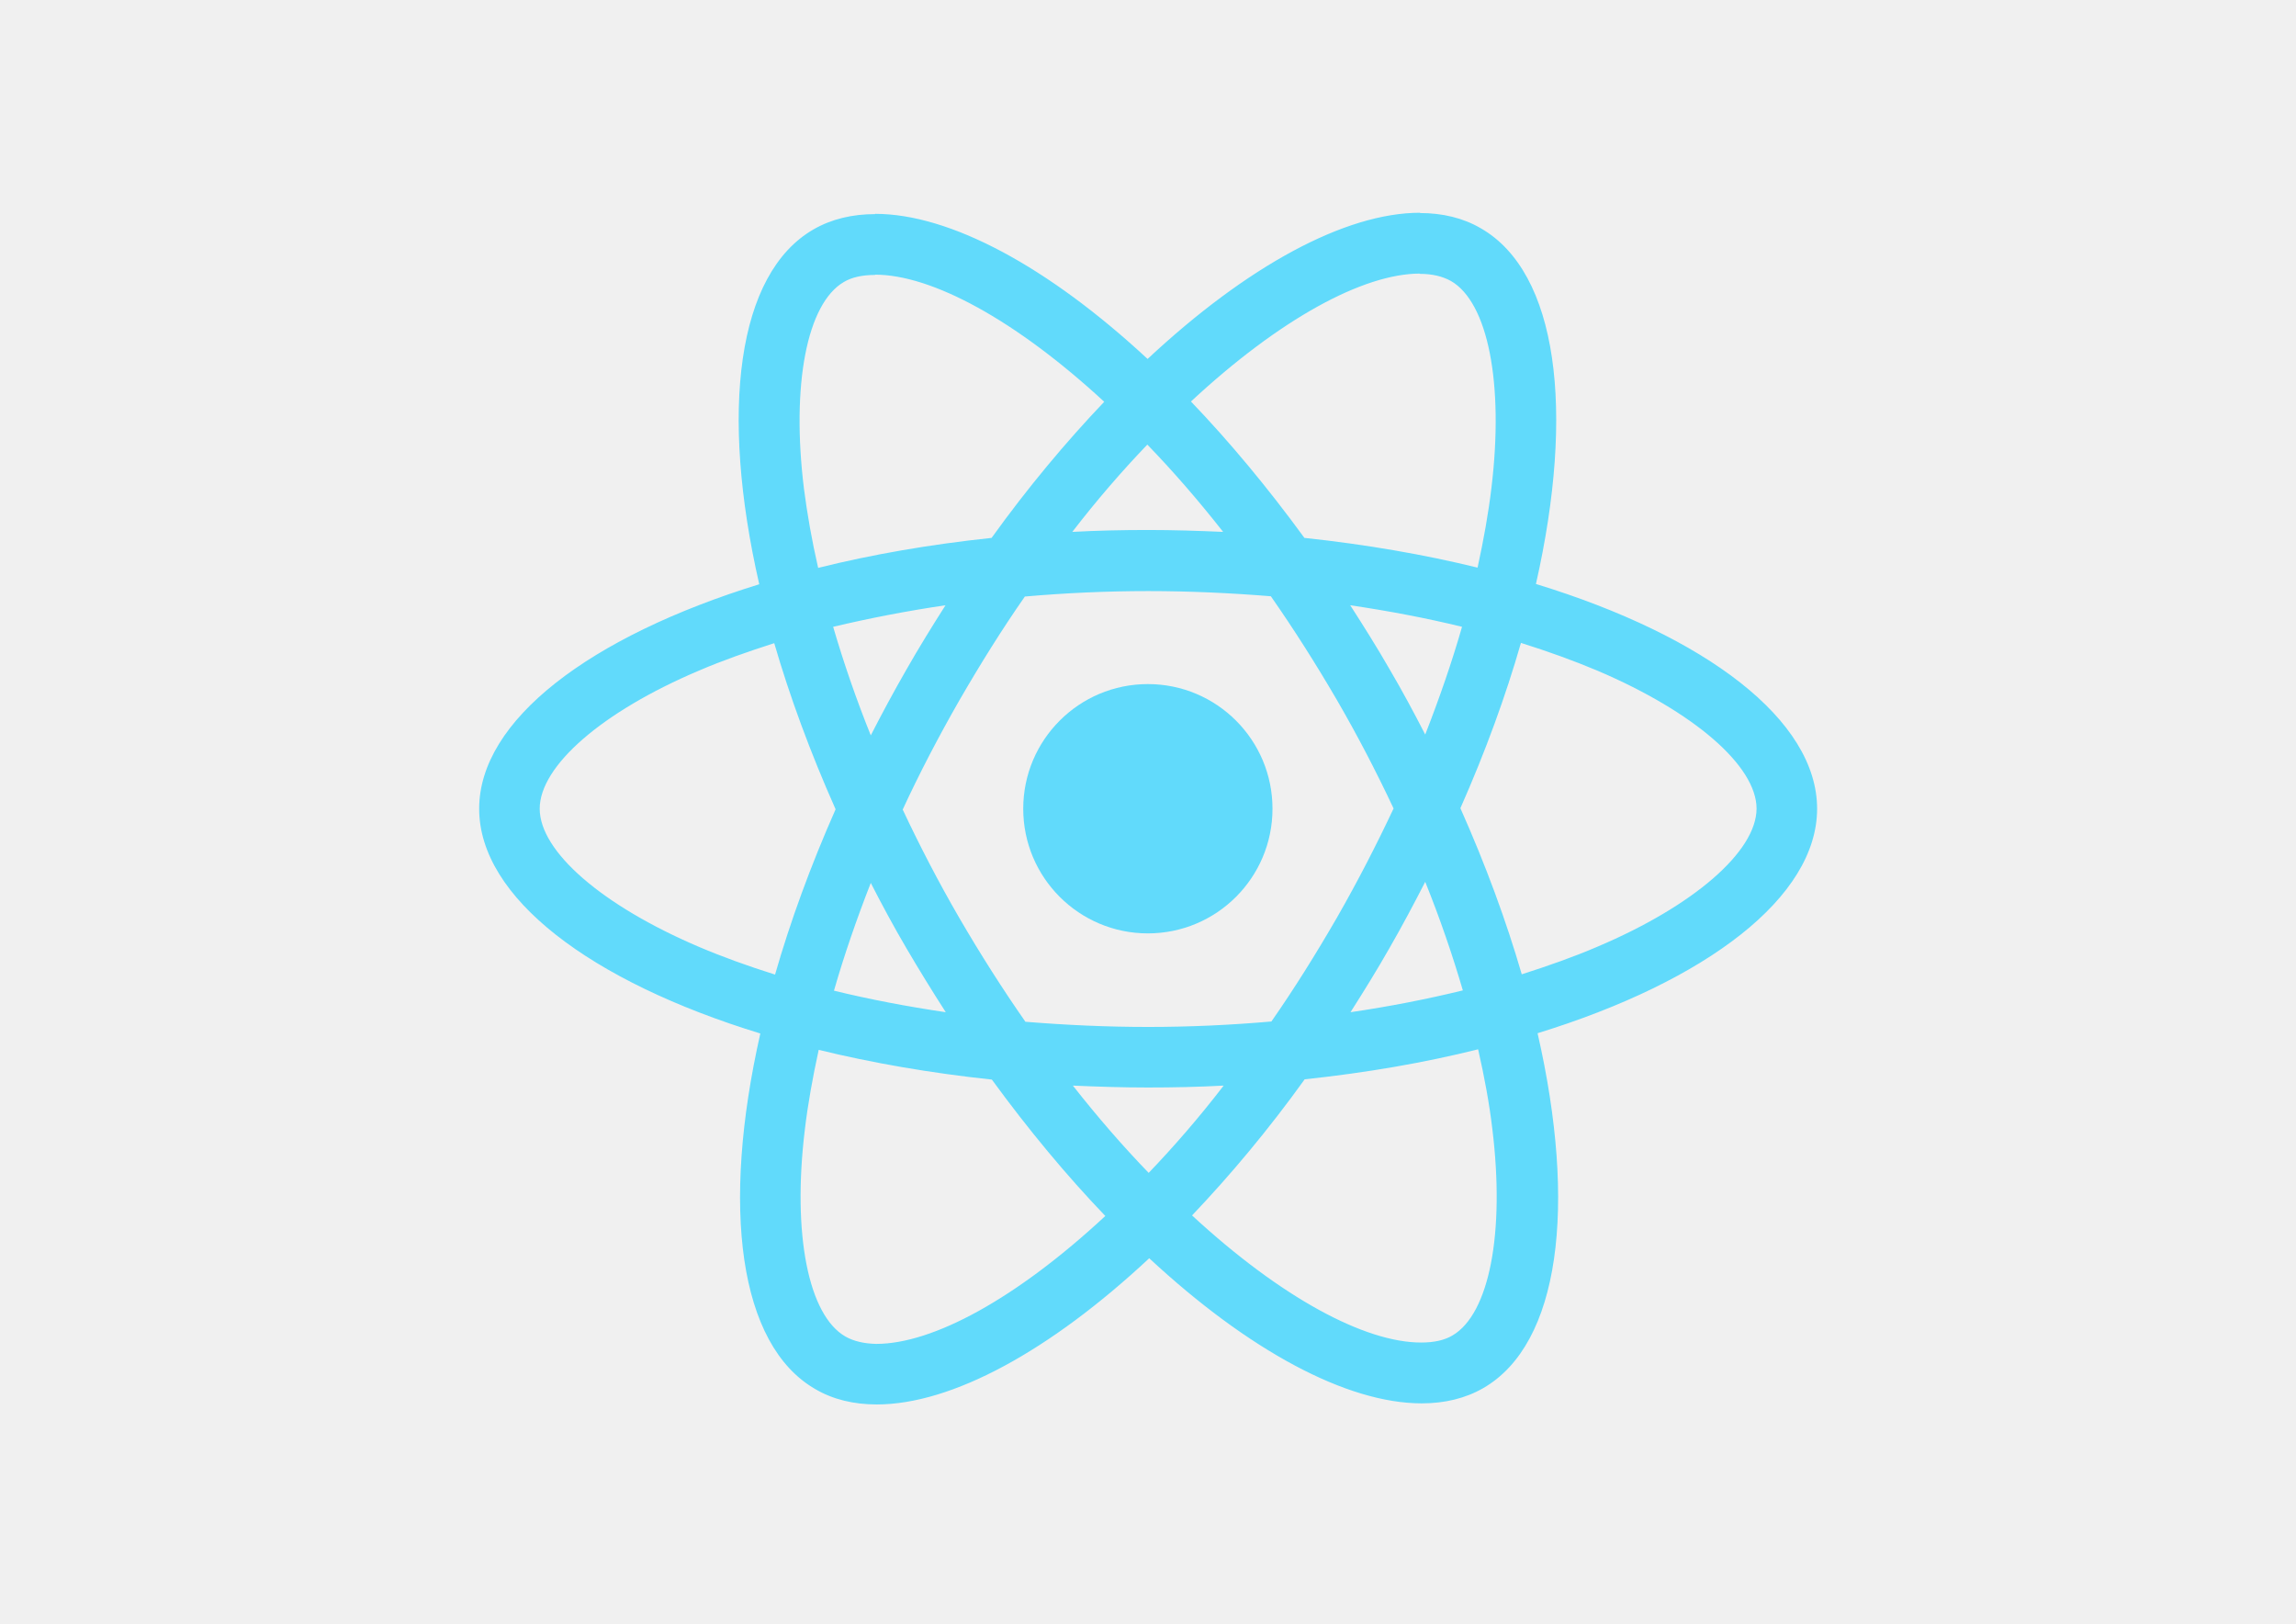
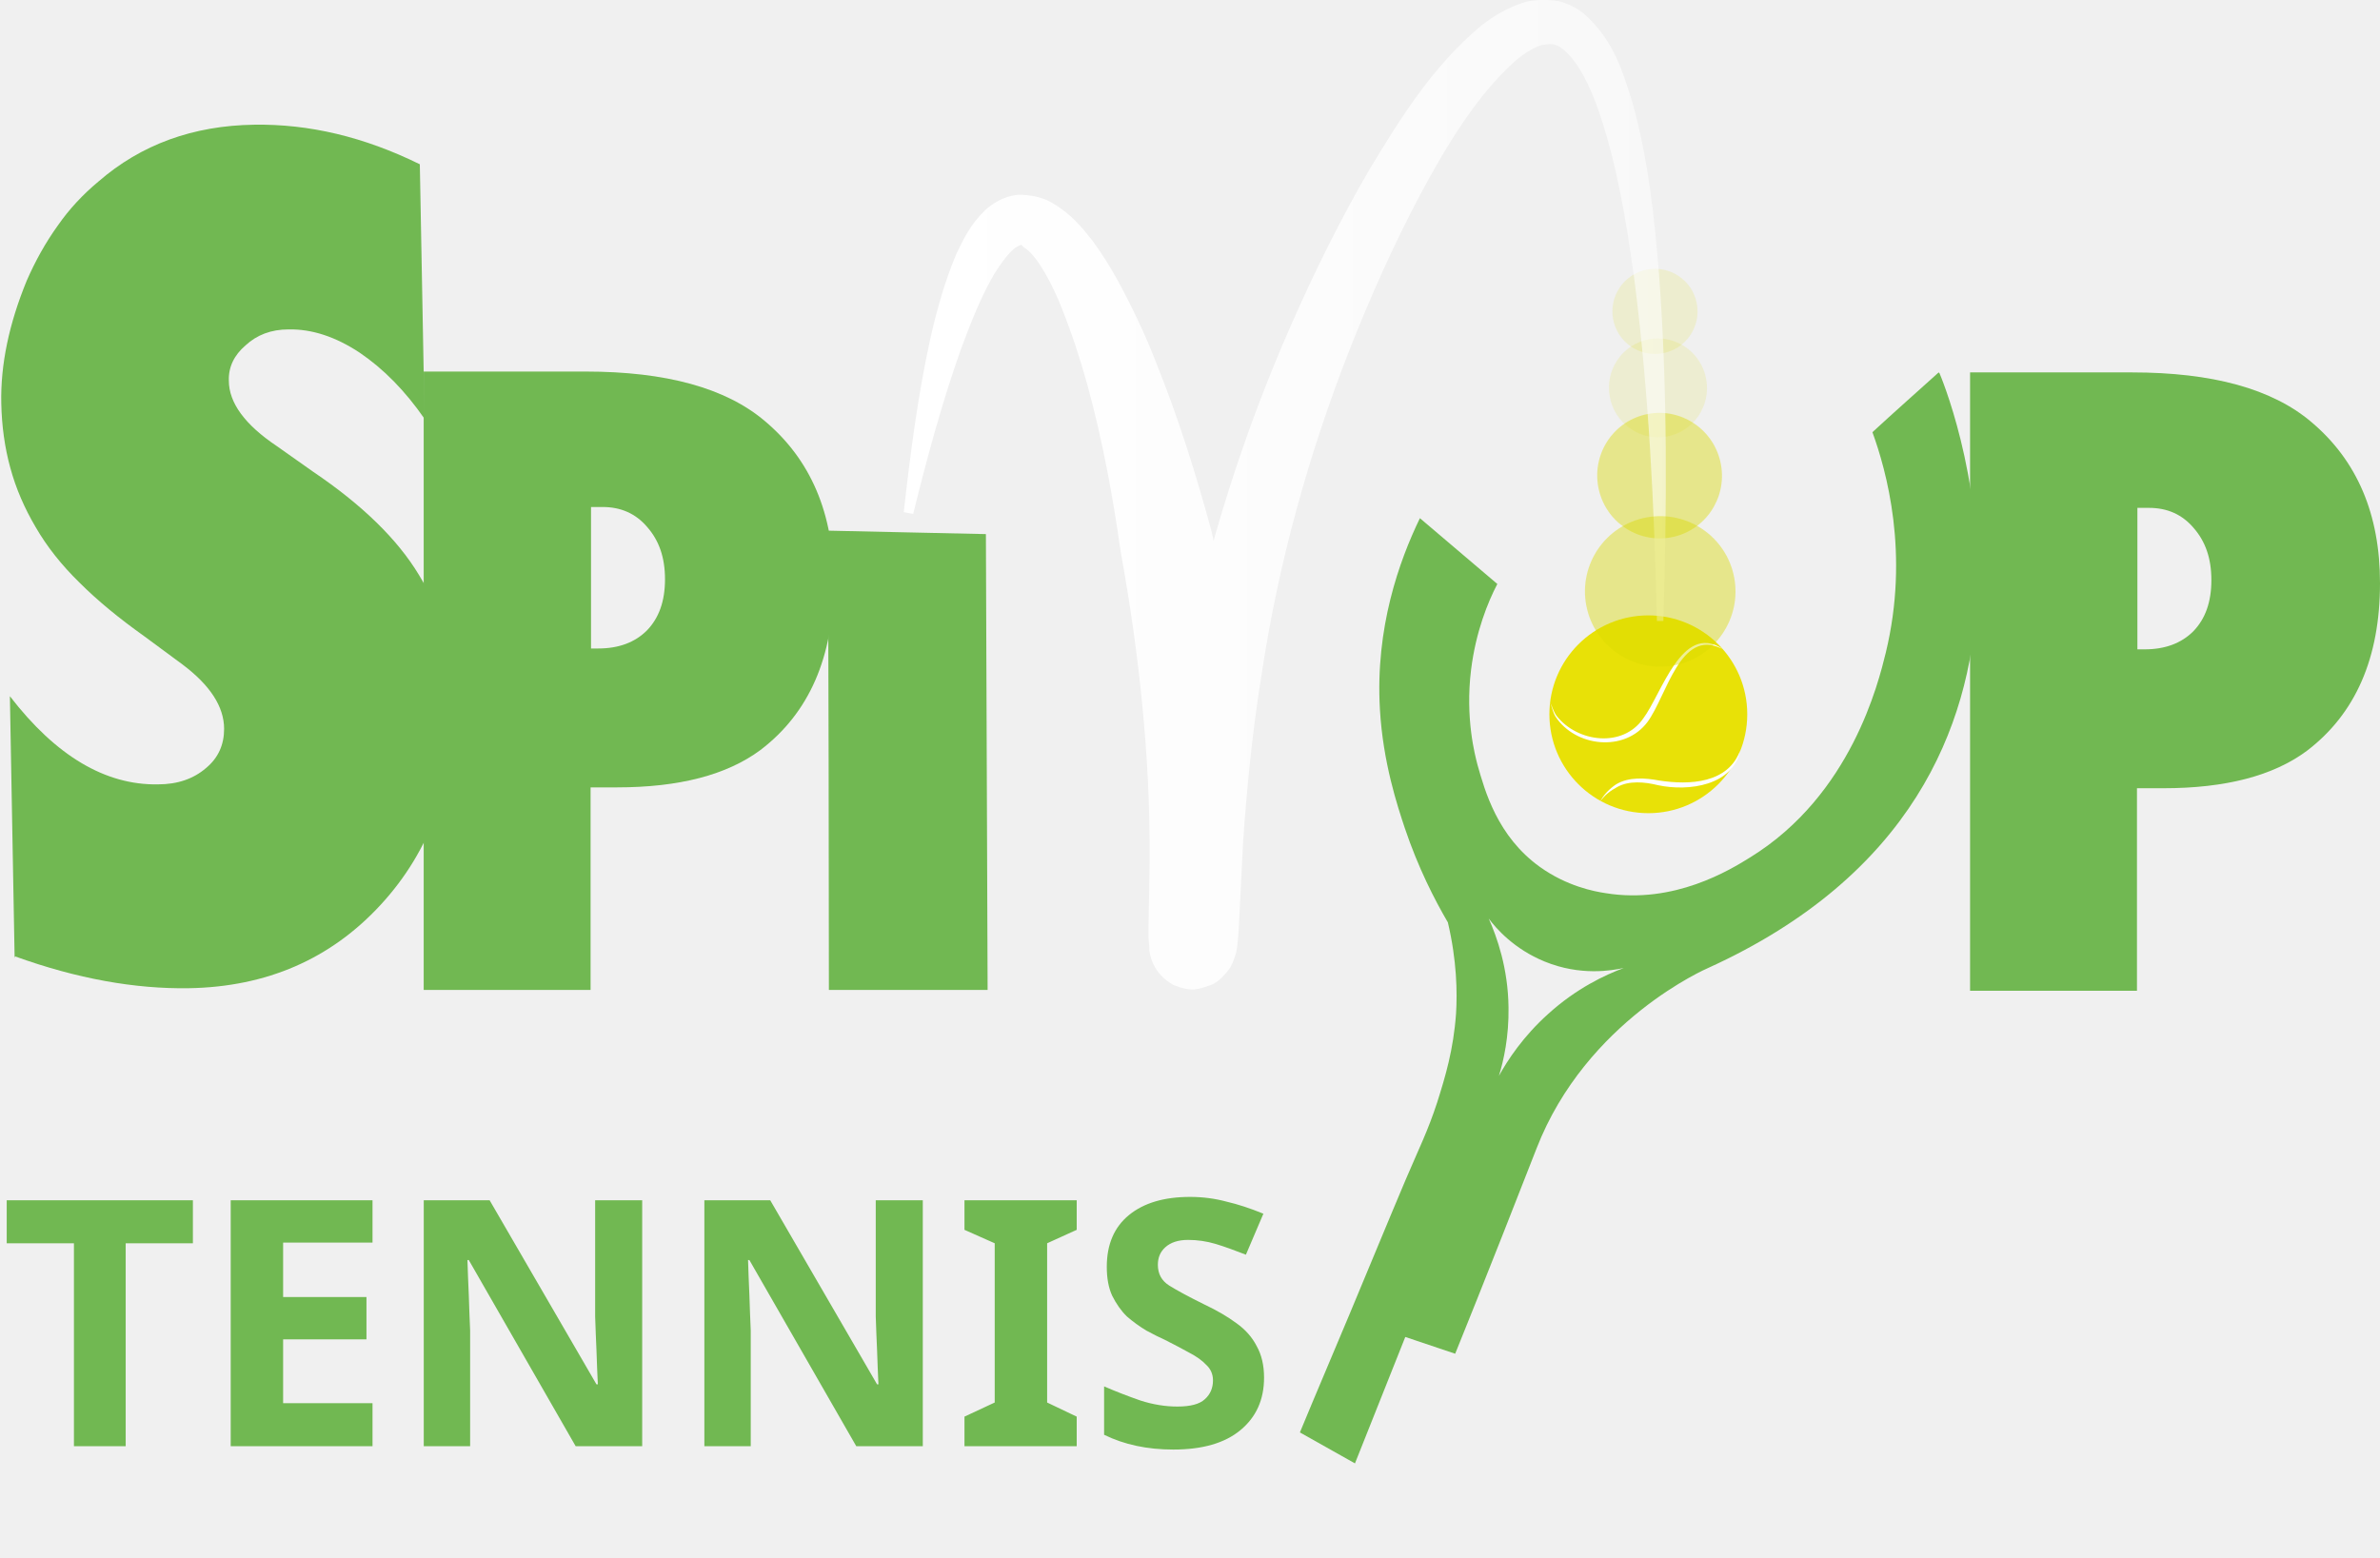
- <svg xmlns="http://www.w3.org/2000/svg" viewBox="0 0 841.9 595.3">
-   <g fill="#61DAFB">
-     <path d="M666.3 296.5c0-32.5-40.7-63.3-103.1-82.4 14.4-63.6 8-114.2-20.2-130.4-6.5-3.8-14.1-5.6-22.4-5.6v22.3c4.6 0 8.3.9 11.4 2.6 13.6 7.8 19.5 37.5 14.9 75.7-1.1 9.4-2.9 19.3-5.1 29.4-19.6-4.8-41-8.5-63.5-10.9-13.5-18.5-27.5-35.3-41.6-50 32.6-30.3 63.2-46.9 84-46.9V78c-27.5 0-63.5 19.6-99.9 53.6-36.4-33.8-72.4-53.2-99.9-53.2v22.3c20.7 0 51.4 16.5 84 46.6-14 14.7-28 31.4-41.3 49.9-22.6 2.4-44 6.1-63.6 11-2.3-10-4-19.7-5.2-29-4.7-38.2 1.1-67.9 14.6-75.8 3-1.8 6.9-2.6 11.5-2.6V78.5c-8.4 0-16 1.8-22.6 5.6-28.1 16.2-34.4 66.7-19.9 130.1-62.2 19.2-102.7 49.9-102.7 82.3 0 32.5 40.7 63.3 103.1 82.4-14.4 63.6-8 114.2 20.2 130.4 6.5 3.8 14.1 5.6 22.5 5.6 27.5 0 63.5-19.6 99.9-53.6 36.4 33.8 72.4 53.2 99.9 53.2 8.4 0 16-1.8 22.6-5.6 28.1-16.2 34.4-66.7 19.9-130.1 62-19.1 102.5-49.9 102.5-82.3zm-130.2-66.7c-3.7 12.9-8.3 26.2-13.5 39.5-4.1-8-8.4-16-13.1-24-4.6-8-9.5-15.8-14.4-23.4 14.2 2.1 27.9 4.7 41 7.9zm-45.8 106.5c-7.8 13.5-15.8 26.3-24.1 38.2-14.9 1.3-30 2-45.2 2-15.1 0-30.2-.7-45-1.9-8.3-11.9-16.4-24.6-24.2-38-7.6-13.1-14.5-26.4-20.8-39.8 6.2-13.4 13.2-26.8 20.7-39.9 7.8-13.5 15.8-26.3 24.1-38.2 14.9-1.3 30-2 45.2-2 15.1 0 30.2.7 45 1.9 8.3 11.9 16.4 24.6 24.2 38 7.6 13.1 14.5 26.4 20.8 39.8-6.3 13.4-13.2 26.8-20.7 39.9zm32.3-13c5.4 13.4 10 26.8 13.8 39.8-13.1 3.2-26.9 5.9-41.2 8 4.9-7.7 9.8-15.6 14.4-23.7 4.6-8 8.9-16.1 13-24.1zM421.2 430c-9.3-9.6-18.6-20.3-27.8-32 9 .4 18.2.7 27.5.7 9.4 0 18.7-.2 27.8-.7-9 11.7-18.3 22.4-27.5 32zm-74.4-58.9c-14.2-2.1-27.9-4.7-41-7.9 3.7-12.9 8.3-26.2 13.5-39.5 4.1 8 8.4 16 13.1 24 4.7 8 9.5 15.8 14.4 23.4zM420.7 163c9.3 9.6 18.6 20.3 27.8 32-9-.4-18.2-.7-27.5-.7-9.4 0-18.7.2-27.8.7 9-11.7 18.3-22.4 27.5-32zm-74 58.9c-4.9 7.7-9.8 15.6-14.4 23.7-4.6 8-8.9 16-13 24-5.4-13.4-10-26.8-13.8-39.8 13.1-3.1 26.9-5.8 41.2-7.9zm-90.5 125.2c-35.4-15.1-58.3-34.9-58.3-50.6 0-15.7 22.9-35.6 58.3-50.6 8.6-3.7 18-7 27.7-10.1 5.7 19.6 13.2 40 22.5 60.9-9.2 20.8-16.6 41.1-22.2 60.6-9.9-3.1-19.3-6.5-28-10.2zM310 490c-13.6-7.8-19.5-37.5-14.9-75.7 1.1-9.4 2.9-19.3 5.1-29.4 19.6 4.8 41 8.5 63.5 10.9 13.5 18.5 27.5 35.3 41.6 50-32.6 30.3-63.2 46.9-84 46.9-4.5-.1-8.3-1-11.3-2.7zm237.2-76.2c4.7 38.2-1.1 67.9-14.6 75.8-3 1.8-6.9 2.6-11.5 2.6-20.7 0-51.4-16.5-84-46.6 14-14.7 28-31.4 41.3-49.9 22.6-2.4 44-6.1 63.6-11 2.3 10.1 4.1 19.8 5.2 29.1zm38.5-66.7c-8.6 3.7-18 7-27.7 10.1-5.7-19.6-13.2-40-22.5-60.9 9.2-20.8 16.6-41.1 22.2-60.6 9.9 3.1 19.3 6.5 28.1 10.2 35.4 15.1 58.3 34.9 58.3 50.6-.1 15.7-23 35.6-58.4 50.6zM320.8 78.4z" />
-     <circle cx="420.9" cy="296.5" r="45.7" />
-     <path d="M520.5 78.1z" />
+ <svg xmlns="http://www.w3.org/2000/svg" id="Livello_2" data-name="Livello 2" viewBox="0 0 55.33 36.22">
+   <defs>
+     <style>
+       .cls-1 {
+         font-family: Futura-CondensedExtraBold, Futura;
+         font-size: 8.02px;
+         font-weight: 700;
+       }
+ 
+       .cls-1, .cls-2 {
+         fill: #71b852;
+       }
+ 
+       .cls-3 {
+         fill: #e8e107;
+       }
+ 
+       .cls-4 {
+         fill: #fff;
+       }
+ 
+       .cls-5 {
+         opacity: .13;
+       }
+ 
+       .cls-5, .cls-6, .cls-7 {
+         fill: #dada00;
+       }
+ 
+       .cls-6 {
+         opacity: .14;
+       }
+ 
+       .cls-7 {
+         opacity: .42;
+       }
+ 
+       .cls-8 {
+         fill: url(#Sfumatura_senza_nome_95);
+       }
+     </style>
+     <linearGradient id="Sfumatura_senza_nome_95" data-name="Sfumatura senza nome 95" x1="20.03" y1="11.51" x2="39.74" y2="11.51" gradientUnits="userSpaceOnUse">
+       <stop offset="0" stop-color="#fff" />
+       <stop offset=".14" stop-color="#fff" stop-opacity=".97" />
+       <stop offset=".35" stop-color="#fff" stop-opacity=".89" />
+       <stop offset=".61" stop-color="#fff" stop-opacity=".75" />
+       <stop offset=".9" stop-color="#fff" stop-opacity=".57" />
+       <stop offset="1" stop-color="#fff" stop-opacity=".5" />
+     </linearGradient>
+   </defs>
+   <g id="Livello_1-2" data-name="Livello 1">
+     <g>
+       <path class="cls-2" d="M.34,22.28l-.11-6.09c1.07,1.39,2.22,2.07,3.44,2.05,.46,0,.83-.13,1.12-.38,.29-.24,.42-.55,.42-.91,0-.52-.33-1.02-.97-1.5l-.88-.65c-.59-.42-1.09-.83-1.51-1.25-.42-.41-.76-.84-1.02-1.29-.26-.44-.46-.9-.59-1.38-.13-.47-.2-.98-.21-1.5-.02-.9,.18-1.85,.59-2.85,.2-.46,.44-.89,.72-1.28,.27-.39,.59-.73,.95-1.03,.99-.86,2.2-1.3,3.62-1.32,1.27-.02,2.55,.28,3.85,.92l.11,5.92c-.45-.65-.95-1.16-1.51-1.54-.56-.37-1.11-.55-1.65-.54-.41,0-.74,.13-1,.37-.27,.23-.4,.51-.39,.82,0,.52,.38,1.03,1.11,1.52l.85,.6c1.14,.77,1.96,1.57,2.46,2.4,.51,.83,.77,1.8,.8,2.92,.04,1.91-.53,3.49-1.69,4.75-1.16,1.26-2.65,1.91-4.46,1.94-1.25,.02-2.6-.22-4.04-.74Z" />
+       <path class="cls-2" d="M13.73,23.02h-3.88V8.64h3.76c1.87,0,3.26,.38,4.17,1.15,1.07,.9,1.6,2.15,1.6,3.75,0,1.74-.57,3.04-1.7,3.9-.78,.58-1.89,.87-3.34,.87h-.61v4.71Zm0-7.94h.18c.47,0,.85-.14,1.13-.42,.28-.29,.42-.68,.42-1.19s-.14-.9-.41-1.21c-.27-.32-.62-.47-1.04-.47h-.27v3.3Z" />
+       <path class="cls-2" d="M22.97,23.02h-3.7c0-3.56-.01-7.12-.02-10.68,1.22,.03,2.45,.05,3.67,.08,.01,3.53,.03,7.07,.04,10.6Z" />
+       <path class="cls-2" d="M45.07,8.66c-.51,.46-1.03,.92-1.54,1.39,.32,.88,.87,2.82,.31,5.13-.17,.69-.8,3.3-3.14,4.75-.48,.3-1.78,1.1-3.37,.84-.27-.04-.9-.16-1.53-.61-.99-.71-1.28-1.77-1.45-2.37-.06-.23-.29-1.09-.15-2.22,.11-.88,.39-1.57,.61-1.99-.6-.51-1.2-1.02-1.8-1.53-.48,.99-1.04,2.55-.93,4.44,.07,1.24,.41,2.26,.58,2.77,.31,.92,.69,1.66,1,2.19,.21,.89,.22,1.63,.19,2.12-.06,.84-.25,1.47-.44,2.07-.22,.67-.41,1.04-.73,1.79-.44,1.04-.87,2.09-1.31,3.14-.38,.91-.77,1.82-1.15,2.74l1.28,.72,1.17-2.94,1.16,.39s.72-1.77,1.89-4.77c1.16-2.99,3.99-4.2,3.99-4.2,9.48-4.31,5.38-13.83,5.38-13.83Zm-10.23,16.38c.12-.38,.24-.94,.23-1.61-.01-.92-.27-1.64-.46-2.07,.17,.23,.59,.71,1.3,1,.83,.34,1.56,.21,1.84,.15-.43,.16-1.1,.47-1.76,1.07-.58,.52-.94,1.07-1.15,1.45Z" />
+       <path class="cls-2" d="M49.68,23.04h-3.88V8.66h3.76c1.87,0,3.26,.38,4.17,1.15,1.07,.9,1.6,2.15,1.6,3.75,0,1.74-.57,3.04-1.7,3.9-.78,.58-1.89,.87-3.34,.87h-.61v4.71Zm0-7.94h.18c.47,0,.85-.14,1.13-.42,.28-.29,.42-.68,.42-1.19s-.14-.9-.41-1.21c-.27-.32-.62-.47-1.04-.47h-.27v3.3Z" />
+       <g>
+         <circle class="cls-3" cx="38.32" cy="16.61" r="2.3" />
+         <path class="cls-4" d="M40.02,15.08c-.96-.47-1.27,1.1-1.72,1.71-.53,.71-1.68,.58-2.14-.13-.06-.1-.08-.22-.12-.32,.05,.1,.08,.22,.15,.31,.48,.61,1.53,.75,2.01,.06,.43-.57,.9-2.23,1.83-1.63h0Z" />
+         <path class="cls-4" d="M40.46,17.43c-.16,.84-1.2,.98-1.91,.83-.32-.08-.68-.11-.95,.04-.15,.08-.3,.19-.4,.34,.08-.16,.22-.3,.37-.4,.3-.18,.68-.15,1-.09,.71,.11,1.61,.07,1.89-.71h0Z" />
+       </g>
+       <text class="cls-1" transform="translate(0 33.63)">
+         <tspan x="0" y="0">TENNIS</tspan>
+       </text>
+       <ellipse class="cls-7" cx="38.58" cy="11.06" rx="1.45" ry="1.46" transform="translate(-1.36 7.14) rotate(-10.39)" />
+       <ellipse class="cls-5" cx="38.55" cy="9.02" rx="1.14" ry="1.15" transform="translate(-1 7.1) rotate(-10.39)" />
+       <circle class="cls-6" cx="38.48" cy="7.24" r=".99" transform="translate(-.68 7.06) rotate(-10.39)" />
+       <path class="cls-8" d="M38.52,14.44c-.06-2.67-.19-5.34-.53-7.98-.18-1.31-.4-2.63-.81-3.84-.2-.59-.49-1.2-.85-1.48-.18-.15-.31-.12-.5-.09-.2,.07-.43,.21-.64,.4-.88,.8-1.57,1.95-2.18,3.09-.61,1.15-1.15,2.36-1.63,3.58-.96,2.45-1.66,4.97-2.05,7.56-.21,1.29-.34,2.59-.43,3.9l-.1,1.99-.02,.28-.02,.17-.02,.12-.02,.07s-.04,.13-.07,.19l-.05,.1s-.22,.33-.46,.41c-.29,.09-.4,.17-.85,0-.46-.25-.53-.66-.51-.57-.03-.07-.06-.22-.06-.23v-.09s-.02-.2-.02-.2v-.28s.02-1,.02-1c.06-2.62-.21-5.2-.67-7.73-.18-1.28-.42-2.57-.76-3.82-.17-.62-.37-1.23-.6-1.81-.22-.56-.55-1.18-.83-1.39-.16-.09-.05-.14-.24-.04-.16,.11-.34,.36-.5,.61-.31,.53-.55,1.14-.78,1.76-.44,1.24-.79,2.53-1.11,3.83l-.22-.04c.15-1.33,.32-2.67,.61-4,.15-.67,.33-1.33,.61-2,.16-.33,.32-.68,.66-1.01,.17-.16,.43-.33,.76-.37,.31-.01,.63,.07,.83,.2,.44,.26,.68,.57,.92,.87,.22,.3,.42,.62,.59,.93,.34,.63,.64,1.26,.89,1.91,.52,1.29,.93,2.6,1.29,3.93,.61,2.71,.66,5.51,.55,8.23l-.05,1v.22s0,.06-.01,.05v-.02s-.02-.12-.05-.17c.03,.1-.04-.3-.49-.54-.45-.16-.54-.1-.83-.01-.23,.07-.45,.41-.43,.39l-.04,.07s-.04,.12-.05,.13h0s0,.03,0,.01v-.08s.03-.22,.03-.22l.17-2.01c.13-1.36,.32-2.71,.58-4.05,.52-2.68,1.37-5.32,2.46-7.8,.55-1.25,1.15-2.47,1.84-3.65,.71-1.17,1.43-2.35,2.58-3.32,.3-.23,.65-.45,1.09-.57,.22-.04,.5-.04,.73,0,.25,.07,.47,.19,.63,.34,.65,.61,.85,1.31,1.06,1.98,.38,1.35,.52,2.69,.63,4.04,.2,2.69,.18,5.37,.1,8.05h-.22Z" />
+       <ellipse class="cls-7" cx="38.6" cy="13.75" rx="1.75" ry="1.75" transform="translate(-1.85 7.19) rotate(-10.39)" />
+     </g>
  </g>
</svg>
